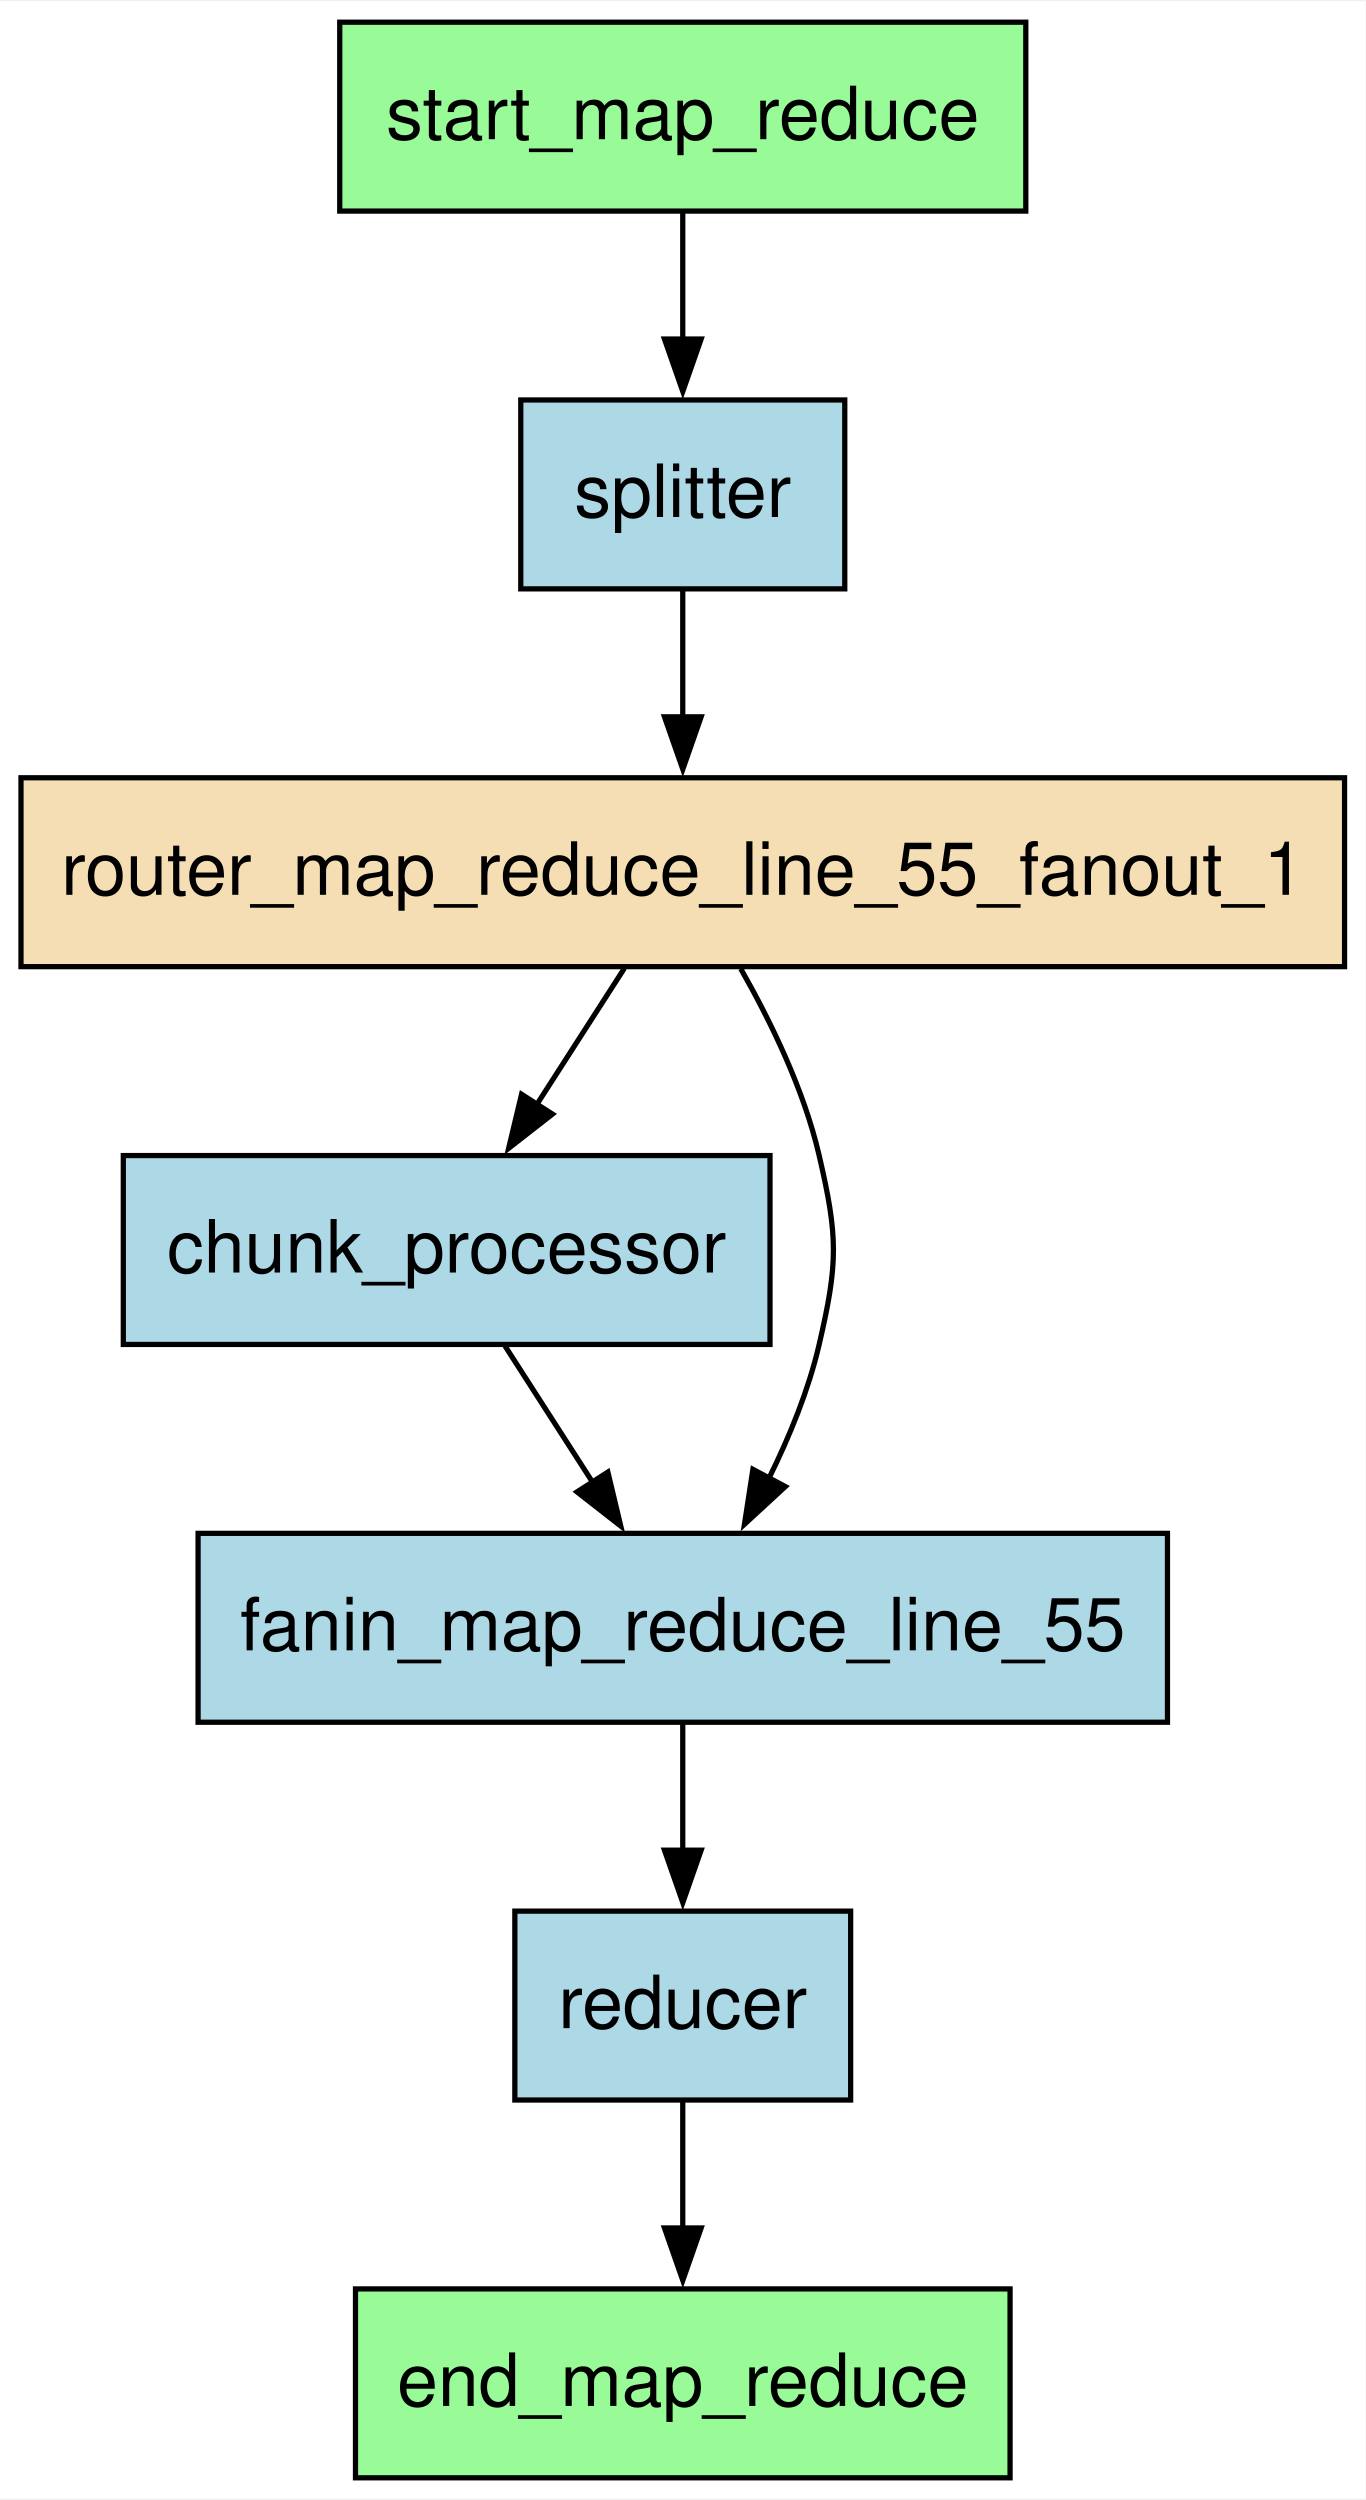
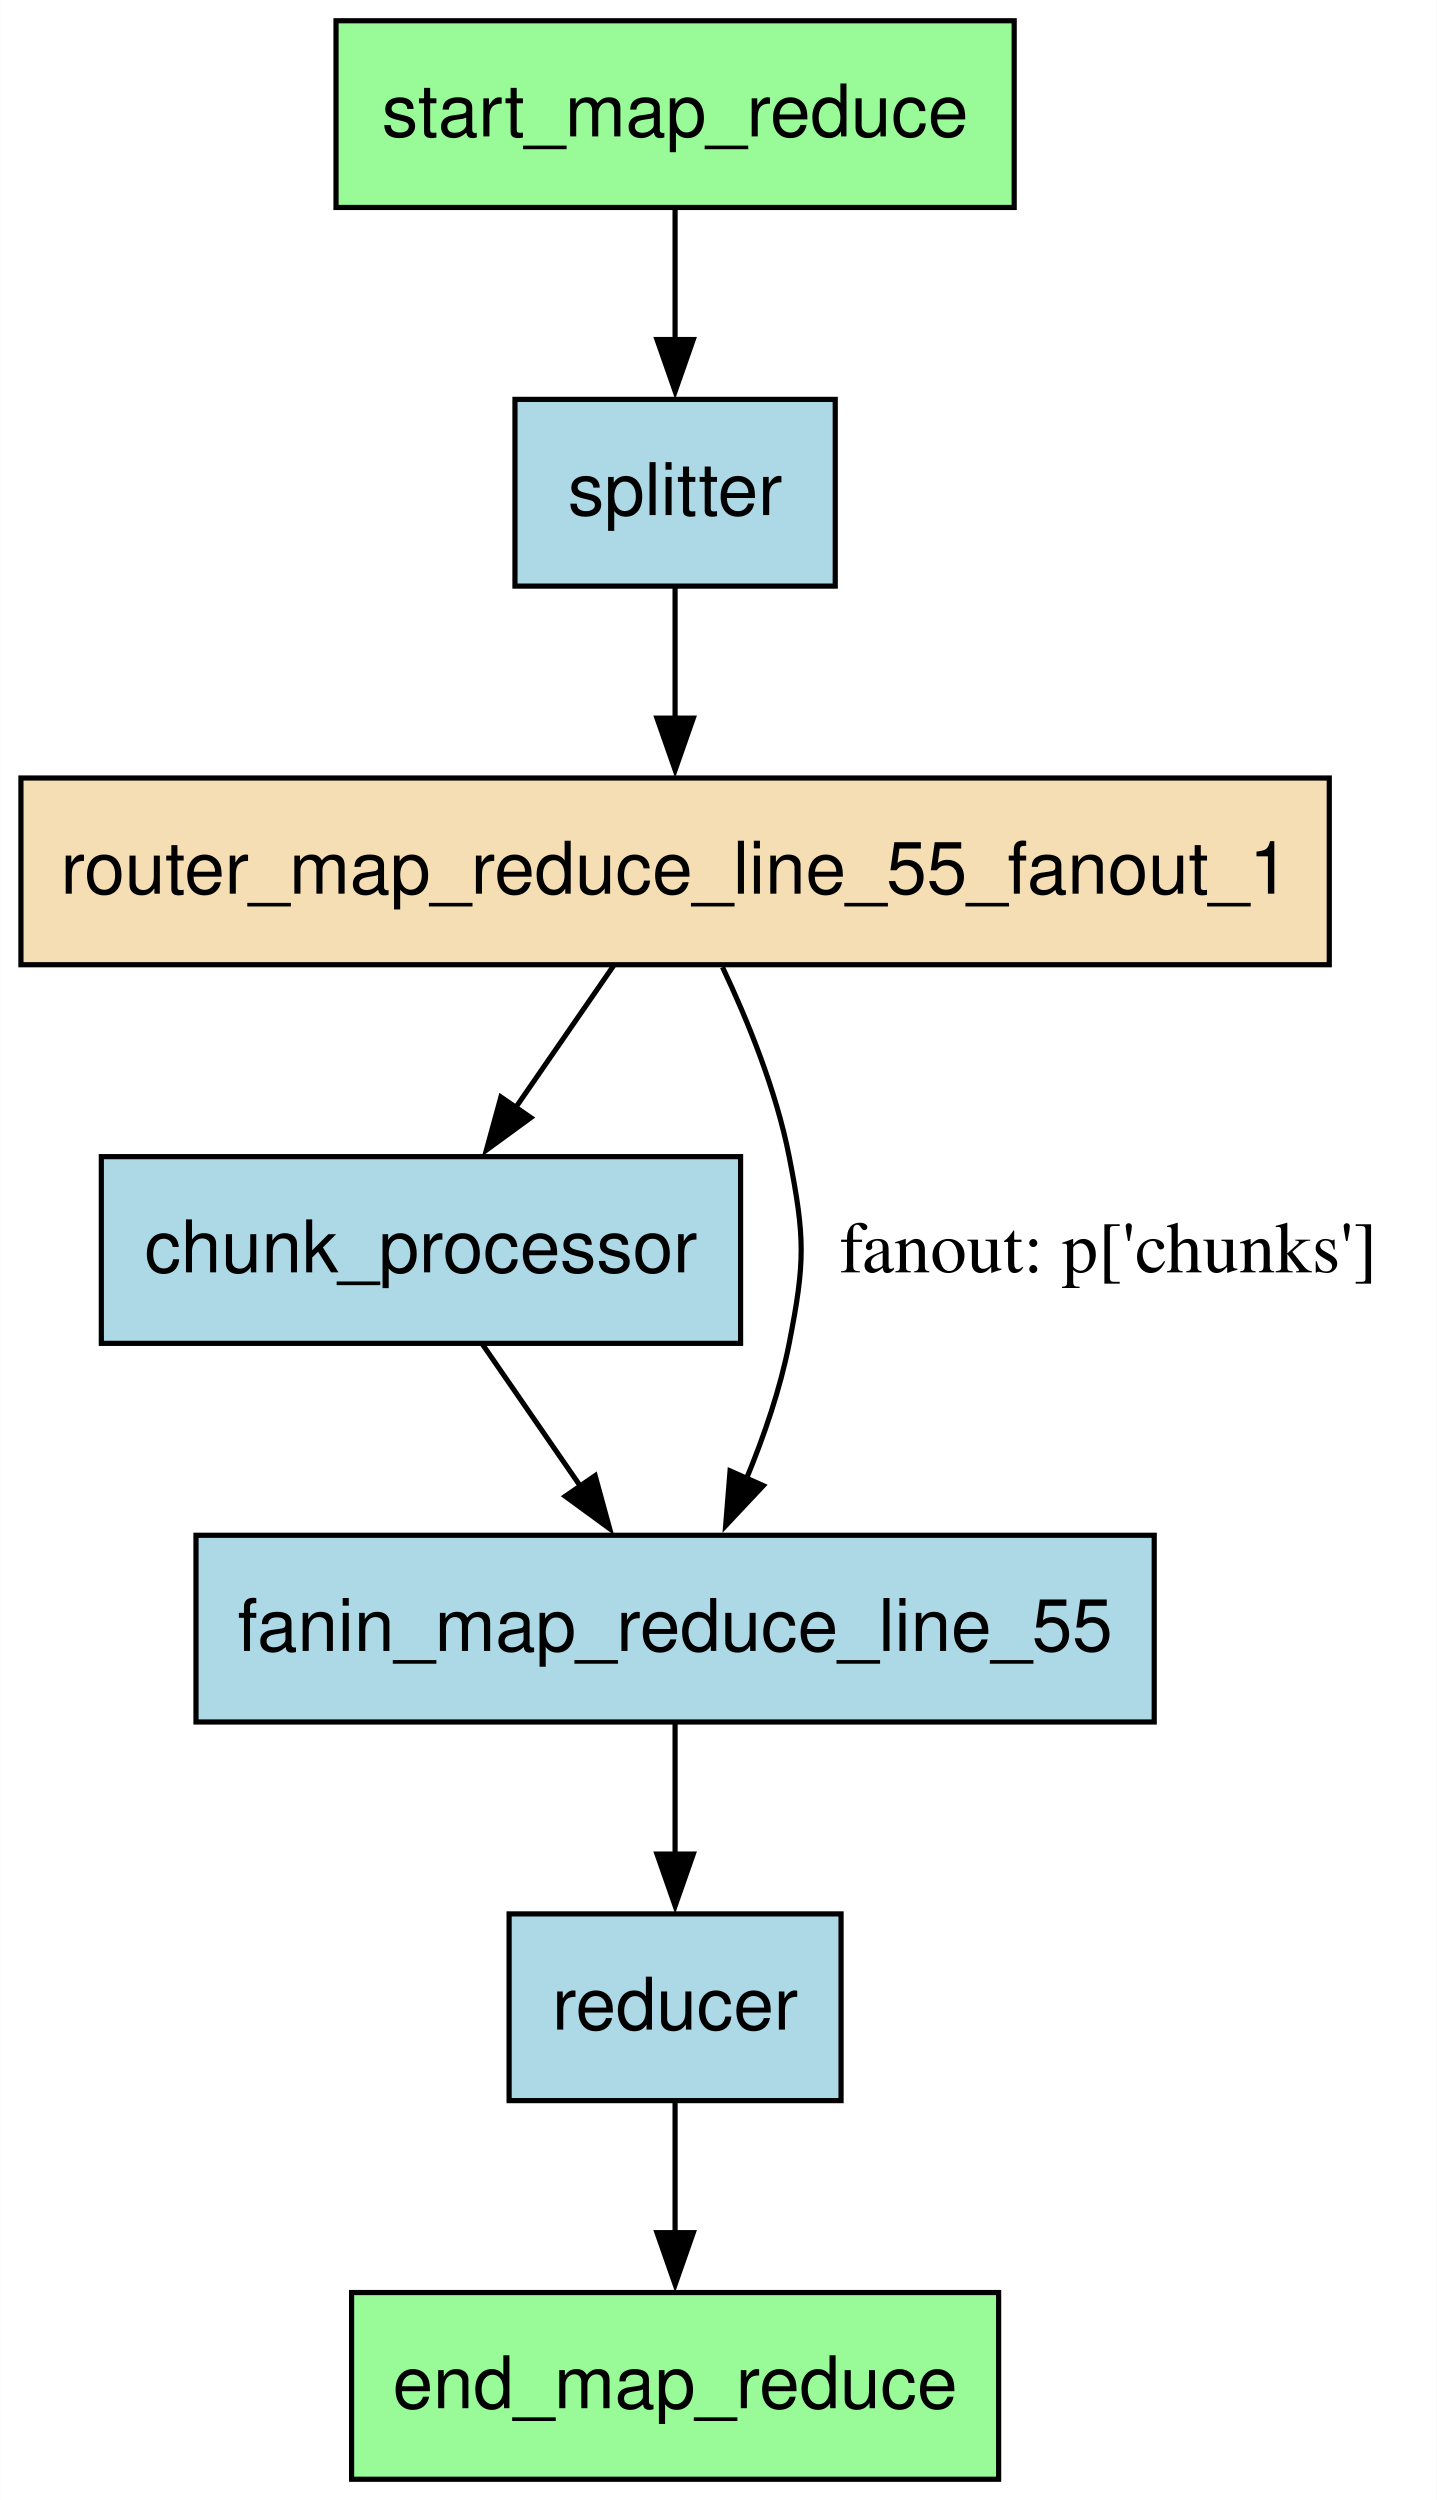
- <svg xmlns="http://www.w3.org/2000/svg" width="260pt" height="476pt" viewBox="0.00 0.00 260.25 476.00">
-   <g id="graph0" class="graph" transform="scale(1 1) rotate(0) translate(4 472)">
-     <polygon fill="white" stroke="none" points="-4,4 -4,-472 256.25,-472 256.25,4 -4,4" />
+ <svg xmlns="http://www.w3.org/2000/svg" width="277pt" height="482pt" viewBox="0.00 0.00 276.93 482.00">
+   <g id="graph0" class="graph" transform="scale(1 1) rotate(0) translate(4 478)">
+     <polygon fill="white" stroke="none" points="-4,4 -4,-478 272.93,-478 272.93,4 -4,4" />
    <g id="node1" class="node">
-       <polygon fill="lightblue" stroke="black" points="142.75,-252 19.5,-252 19.5,-216 142.75,-216 142.75,-252" />
-       <text text-anchor="middle" x="81.12" y="-229.7" font-family="Helvetica,sans-Serif" font-size="14.00">chunk_processor</text>
+       <polygon fill="lightblue" stroke="black" points="138.75,-255 15.5,-255 15.5,-219 138.75,-219 138.75,-255" />
+       <text text-anchor="middle" x="77.12" y="-232.7" font-family="Helvetica,sans-Serif" font-size="14.00">chunk_processor</text>
    </g>
    <g id="node3" class="node">
-       <polygon fill="lightblue" stroke="black" points="218.5,-180 33.75,-180 33.75,-144 218.5,-144 218.5,-180" />
-       <text text-anchor="middle" x="126.12" y="-157.7" font-family="Helvetica,sans-Serif" font-size="14.00">fanin_map_reduce_line_55</text>
+       <polygon fill="lightblue" stroke="black" points="218.5,-182 33.75,-182 33.75,-146 218.5,-146 218.5,-182" />
+       <text text-anchor="middle" x="126.12" y="-159.7" font-family="Helvetica,sans-Serif" font-size="14.00">fanin_map_reduce_line_55</text>
    </g>
    <g id="edge6" class="edge">
-       <path fill="none" stroke="black" d="M92.25,-215.7C97.32,-207.81 103.43,-198.3 109.06,-189.55" />
-       <polygon fill="black" stroke="black" points="111.85,-191.68 114.31,-181.38 105.96,-187.9 111.85,-191.68" />
+       <path fill="none" stroke="black" d="M88.99,-218.81C94.64,-210.62 101.54,-200.62 107.85,-191.48" />
+       <polygon fill="black" stroke="black" points="110.71,-193.49 113.51,-183.27 104.95,-189.52 110.71,-193.49" />
    </g>
    <g id="node2" class="node">
      <polygon fill="palegreen" stroke="black" points="188.5,-36 63.75,-36 63.75,0 188.5,0 188.5,-36" />
      <text text-anchor="middle" x="126.12" y="-13.7" font-family="Helvetica,sans-Serif" font-size="14.00">end_map_reduce</text>
    </g>
    <g id="node4" class="node">
-       <polygon fill="lightblue" stroke="black" points="158.12,-108 94.12,-108 94.12,-72 158.12,-72 158.12,-108" />
-       <text text-anchor="middle" x="126.12" y="-85.7" font-family="Helvetica,sans-Serif" font-size="14.00">reducer</text>
+       <polygon fill="lightblue" stroke="black" points="158.12,-109 94.12,-109 94.12,-73 158.12,-73 158.12,-109" />
+       <text text-anchor="middle" x="126.12" y="-86.7" font-family="Helvetica,sans-Serif" font-size="14.00">reducer</text>
    </g>
    <g id="edge4" class="edge">
-       <path fill="none" stroke="black" d="M126.12,-143.7C126.12,-136.41 126.12,-127.73 126.12,-119.54" />
-       <polygon fill="black" stroke="black" points="129.63,-119.62 126.13,-109.62 122.63,-119.62 129.63,-119.62" />
+       <path fill="none" stroke="black" d="M126.12,-145.81C126.12,-138.23 126.12,-129.1 126.12,-120.54" />
+       <polygon fill="black" stroke="black" points="129.63,-120.54 126.13,-110.54 122.63,-120.54 129.63,-120.54" />
    </g>
    <g id="edge7" class="edge">
-       <path fill="none" stroke="black" d="M126.12,-71.7C126.12,-64.41 126.12,-55.73 126.12,-47.54" />
-       <polygon fill="black" stroke="black" points="129.63,-47.62 126.13,-37.62 122.63,-47.62 129.63,-47.62" />
+       <path fill="none" stroke="black" d="M126.12,-72.81C126.12,-65.23 126.12,-56.1 126.12,-47.54" />
+       <polygon fill="black" stroke="black" points="129.63,-47.54 126.13,-37.54 122.63,-47.54 129.63,-47.54" />
    </g>
    <g id="node5" class="node">
-       <polygon fill="wheat" stroke="black" points="252.25,-324 0,-324 0,-288 252.25,-288 252.25,-324" />
-       <text text-anchor="middle" x="126.12" y="-301.7" font-family="Helvetica,sans-Serif" font-size="14.00">router_map_reduce_line_55_fanout_1</text>
+       <polygon fill="wheat" stroke="black" points="252.25,-328 0,-328 0,-292 252.25,-292 252.25,-328" />
+       <text text-anchor="middle" x="126.12" y="-305.7" font-family="Helvetica,sans-Serif" font-size="14.00">router_map_reduce_line_55_fanout_1</text>
    </g>
    <g id="edge5" class="edge">
-       <path fill="none" stroke="black" d="M115,-287.7C109.93,-279.81 103.82,-270.3 98.19,-261.55" />
-       <polygon fill="black" stroke="black" points="101.29,-259.9 92.94,-253.38 95.4,-263.68 101.29,-259.9" />
+       <path fill="none" stroke="black" d="M114.26,-291.81C108.61,-283.62 101.71,-273.62 95.4,-264.48" />
+       <polygon fill="black" stroke="black" points="98.3,-262.52 89.74,-256.27 92.54,-266.49 98.3,-262.52" />
    </g>
    <g id="edge3" class="edge">
-       <path fill="none" stroke="black" d="M137.17,-287.61C142.86,-277.62 149.21,-264.58 152.12,-252 155.74,-236.41 155.74,-231.59 152.12,-216 150.12,-207.35 146.49,-198.49 142.57,-190.54" />
-       <polygon fill="black" stroke="black" points="145.67,-188.91 137.88,-181.73 139.49,-192.2 145.67,-188.91" />
+       <path fill="none" stroke="black" d="M135.26,-291.54C140.13,-281.22 145.63,-267.72 148.12,-255 151.2,-239.3 151.2,-234.7 148.12,-219 146.41,-210.26 143.28,-201.14 139.9,-192.95" />
+       <polygon fill="black" stroke="black" points="143.12,-191.57 135.87,-183.85 136.72,-194.41 143.12,-191.57" />
+       <text text-anchor="middle" x="209.68" y="-232.7" font-family="Times,serif" font-size="14.00">fanout: p['chunks']</text>
    </g>
    <g id="node6" class="node">
-       <polygon fill="lightblue" stroke="black" points="157,-396 95.25,-396 95.25,-360 157,-360 157,-396" />
-       <text text-anchor="middle" x="126.12" y="-373.7" font-family="Helvetica,sans-Serif" font-size="14.00">splitter</text>
+       <polygon fill="lightblue" stroke="black" points="157,-401 95.25,-401 95.25,-365 157,-365 157,-401" />
+       <text text-anchor="middle" x="126.12" y="-378.7" font-family="Helvetica,sans-Serif" font-size="14.00">splitter</text>
    </g>
    <g id="edge2" class="edge">
-       <path fill="none" stroke="black" d="M126.12,-359.7C126.12,-352.41 126.12,-343.73 126.12,-335.54" />
-       <polygon fill="black" stroke="black" points="129.63,-335.62 126.13,-325.62 122.63,-335.62 129.63,-335.62" />
+       <path fill="none" stroke="black" d="M126.12,-364.81C126.12,-357.23 126.12,-348.1 126.12,-339.54" />
+       <polygon fill="black" stroke="black" points="129.63,-339.54 126.13,-329.54 122.63,-339.54 129.63,-339.54" />
    </g>
    <g id="node7" class="node">
-       <polygon fill="palegreen" stroke="black" points="191.5,-468 60.75,-468 60.75,-432 191.5,-432 191.5,-468" />
-       <text text-anchor="middle" x="126.12" y="-445.7" font-family="Helvetica,sans-Serif" font-size="14.00">start_map_reduce</text>
+       <polygon fill="palegreen" stroke="black" points="191.5,-474 60.75,-474 60.75,-438 191.5,-438 191.5,-474" />
+       <text text-anchor="middle" x="126.12" y="-451.7" font-family="Helvetica,sans-Serif" font-size="14.00">start_map_reduce</text>
    </g>
    <g id="edge1" class="edge">
-       <path fill="none" stroke="black" d="M126.12,-431.7C126.12,-424.41 126.12,-415.73 126.12,-407.54" />
-       <polygon fill="black" stroke="black" points="129.63,-407.62 126.13,-397.62 122.63,-407.62 129.63,-407.62" />
+       <path fill="none" stroke="black" d="M126.12,-437.81C126.12,-430.23 126.12,-421.1 126.12,-412.54" />
+       <polygon fill="black" stroke="black" points="129.63,-412.54 126.13,-402.54 122.63,-412.54 129.63,-412.54" />
    </g>
  </g>
</svg>
